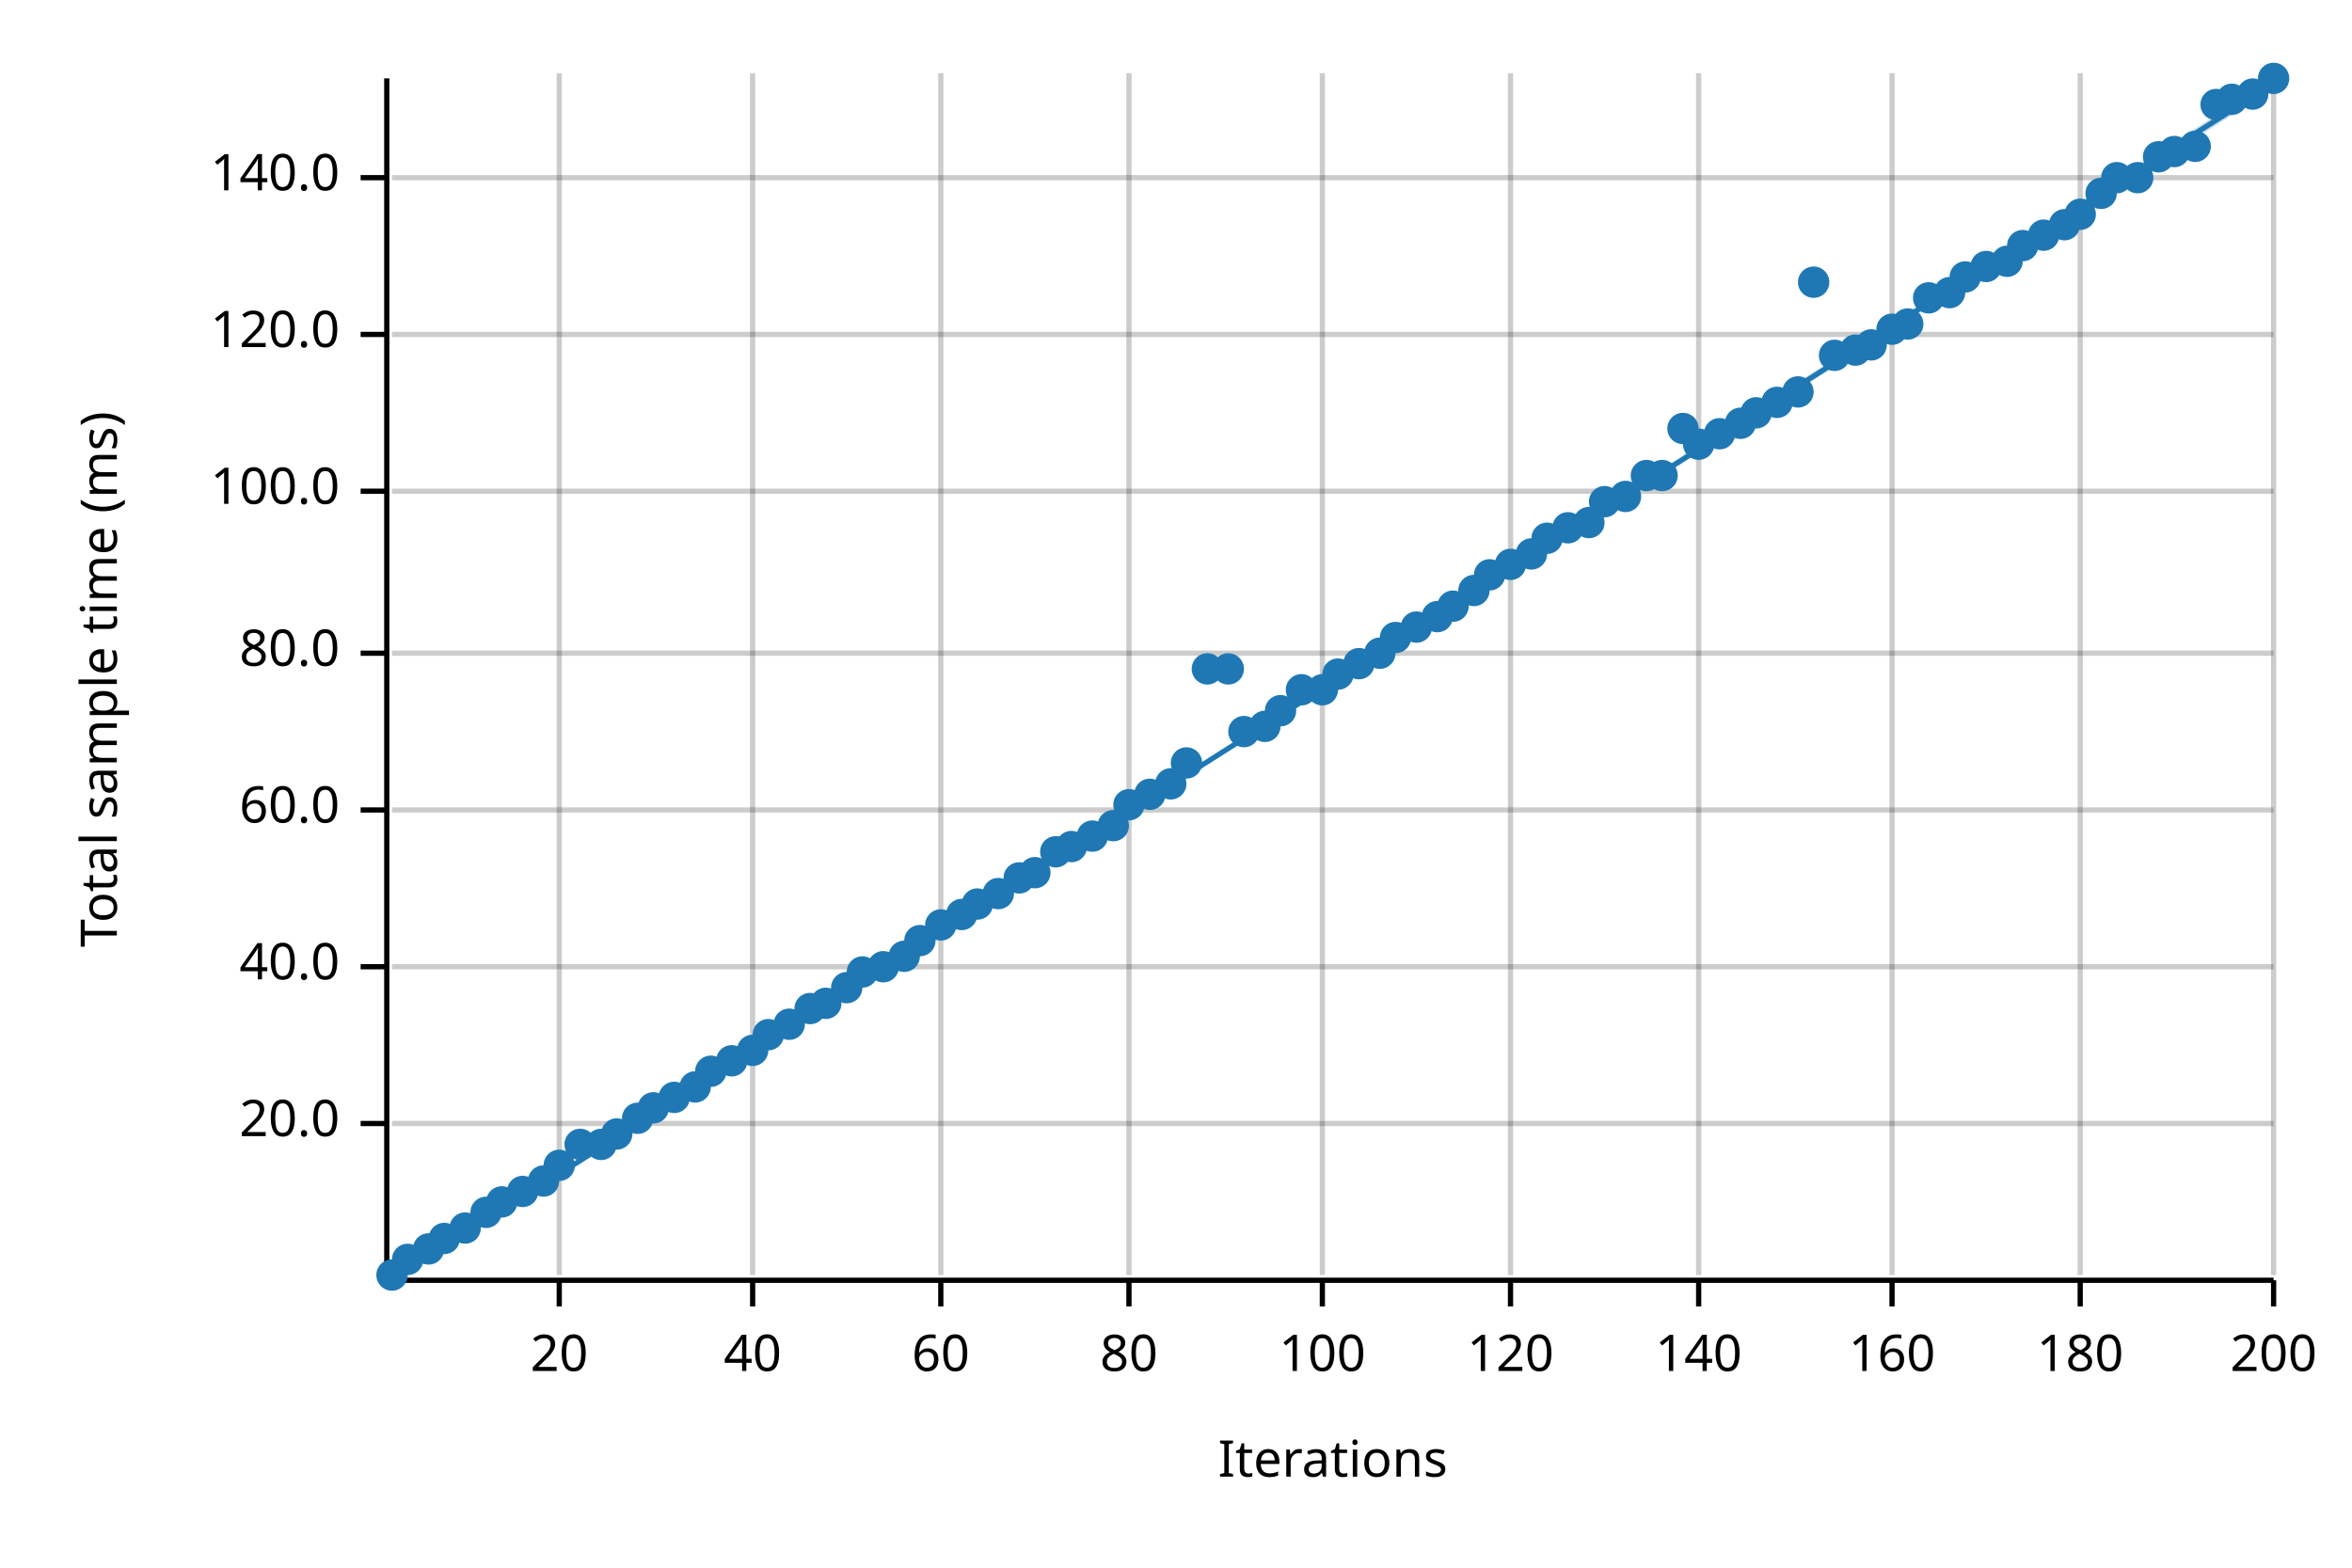
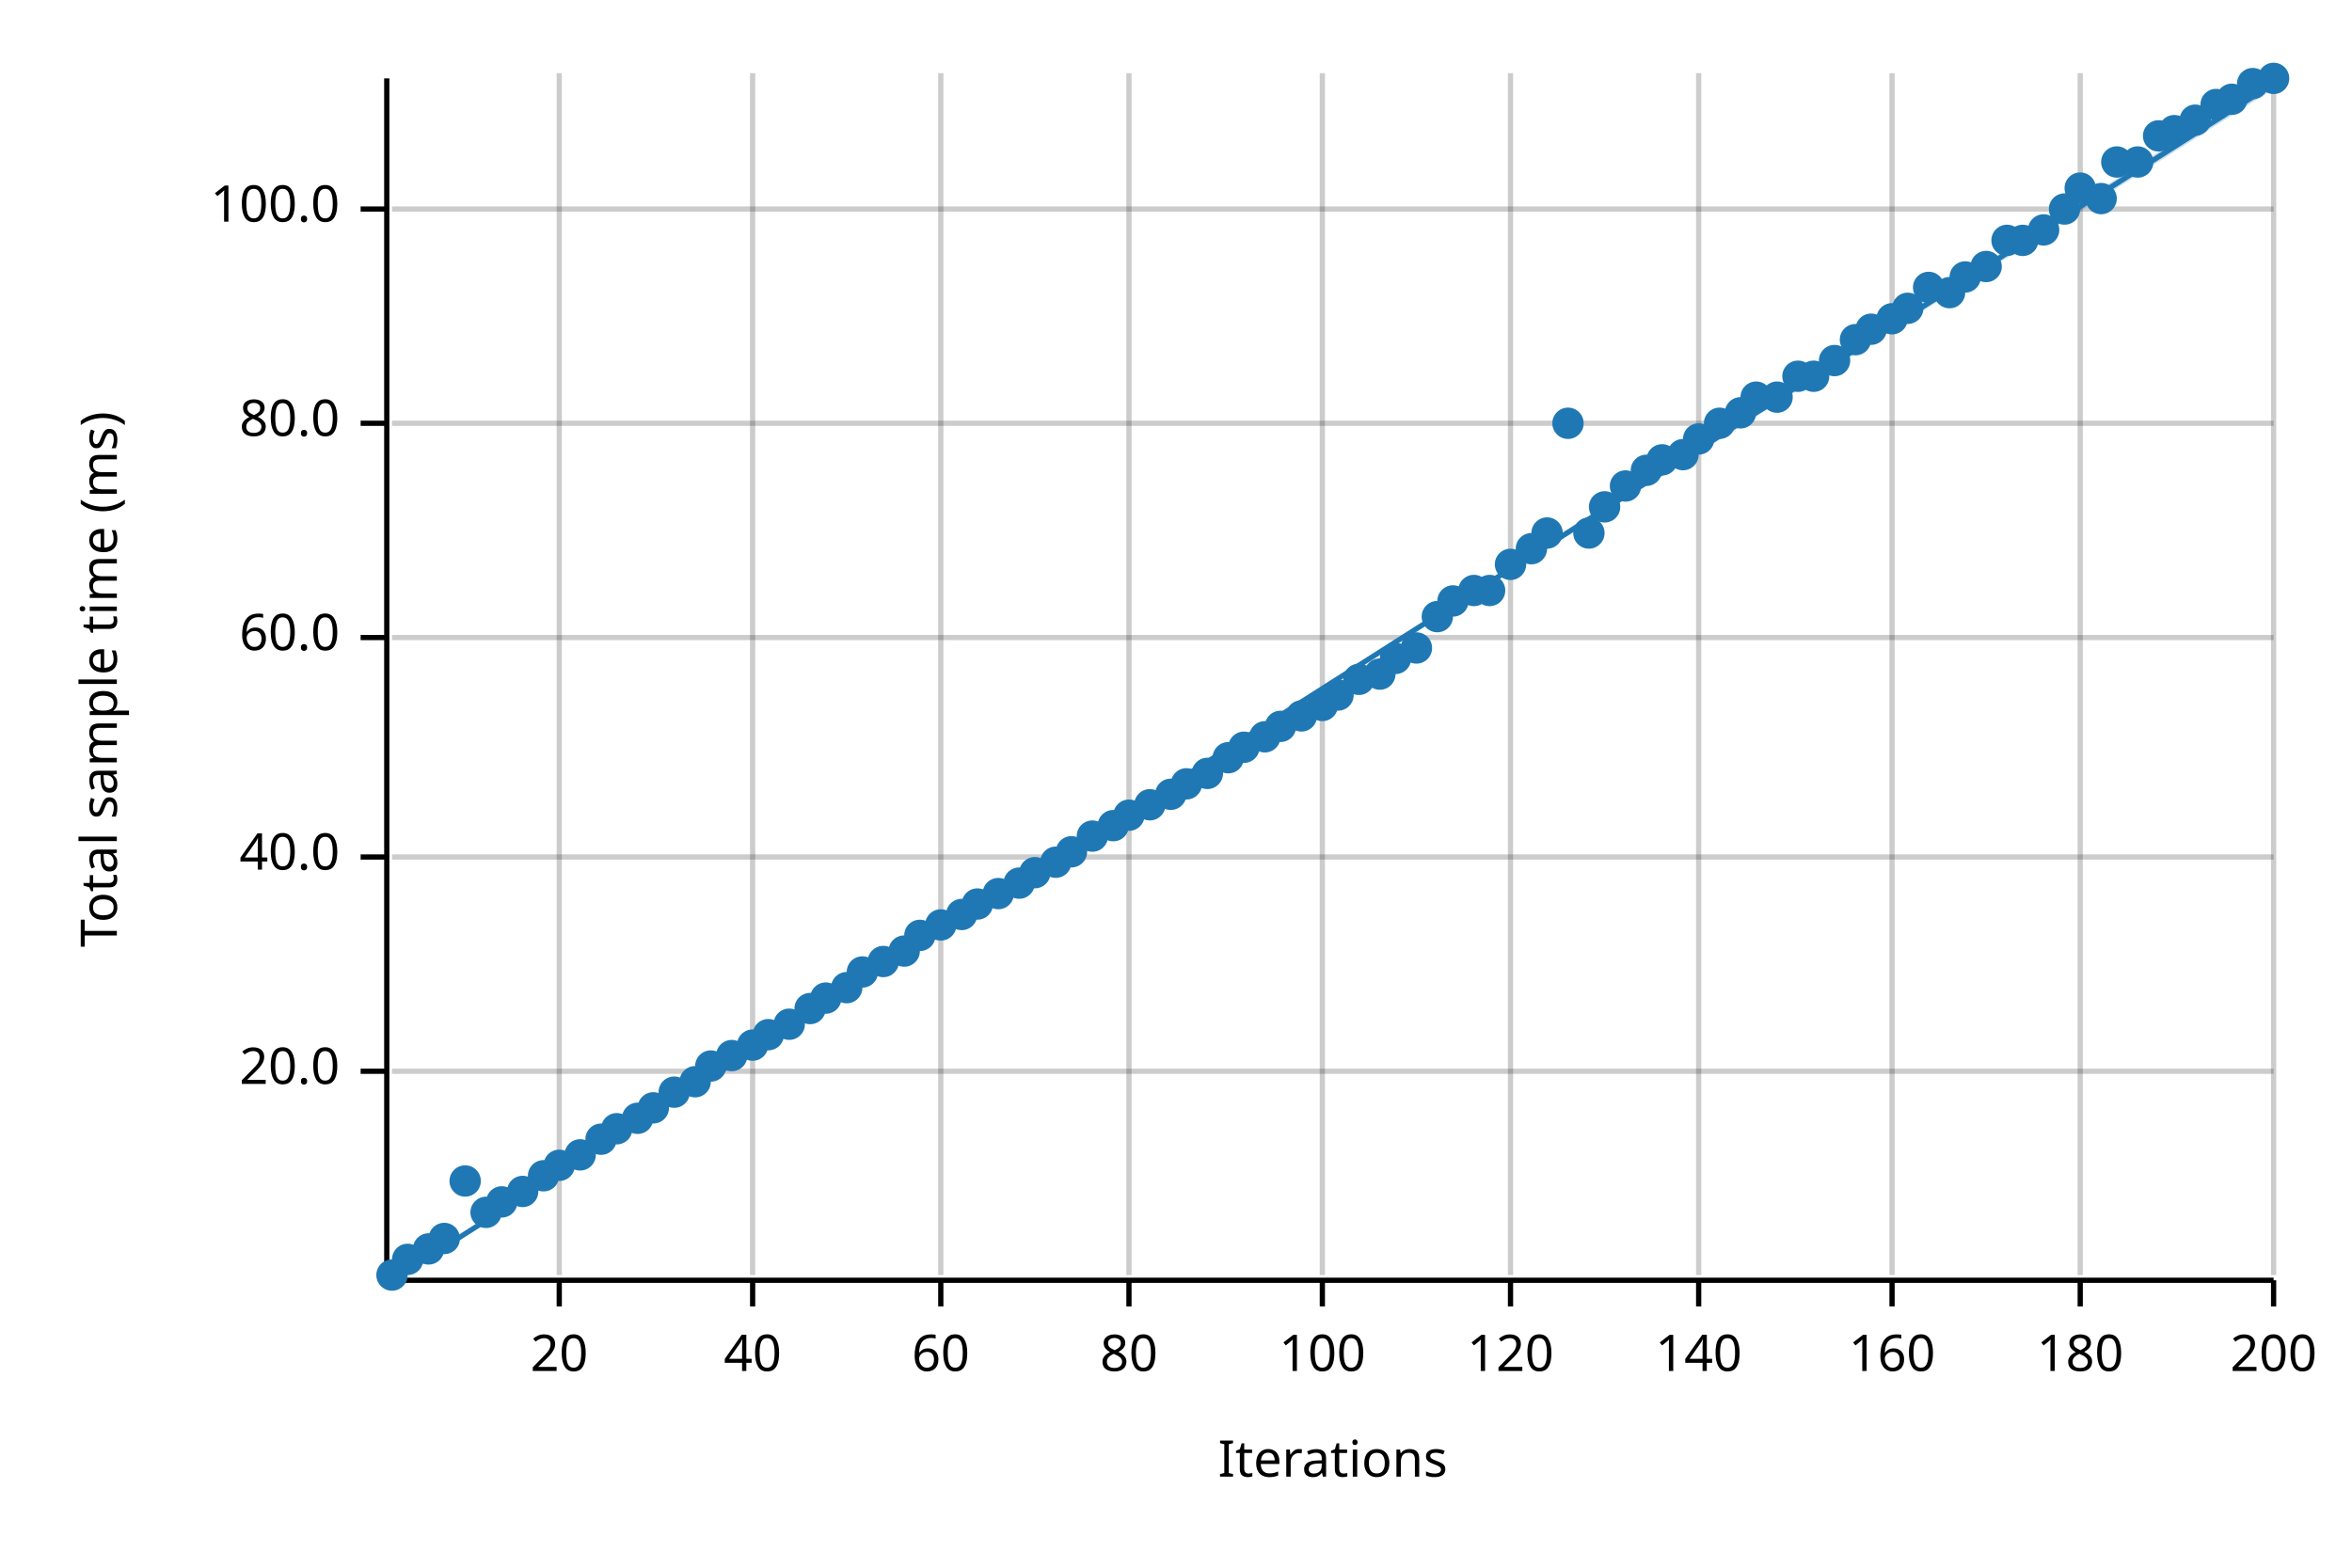
<svg xmlns="http://www.w3.org/2000/svg" width="450" height="300" viewBox="0 0 450 300">
  <text x="15" y="130" dy="0.76em" text-anchor="middle" font-family="sans-serif" font-size="9.677" opacity="1" fill="#000000" transform="rotate(270, 15, 130)">
Total sample time (ms)
</text>
  <text x="255" y="285" dy="-0.5ex" text-anchor="middle" font-family="sans-serif" font-size="9.677" opacity="1" fill="#000000">
Iterations
</text>
  <line opacity="0.2" stroke="#000000" stroke-width="1" x1="107" y1="244" x2="107" y2="14" />
  <line opacity="0.2" stroke="#000000" stroke-width="1" x1="144" y1="244" x2="144" y2="14" />
  <line opacity="0.2" stroke="#000000" stroke-width="1" x1="180" y1="244" x2="180" y2="14" />
  <line opacity="0.2" stroke="#000000" stroke-width="1" x1="216" y1="244" x2="216" y2="14" />
  <line opacity="0.2" stroke="#000000" stroke-width="1" x1="253" y1="244" x2="253" y2="14" />
  <line opacity="0.2" stroke="#000000" stroke-width="1" x1="289" y1="244" x2="289" y2="14" />
  <line opacity="0.2" stroke="#000000" stroke-width="1" x1="325" y1="244" x2="325" y2="14" />
  <line opacity="0.2" stroke="#000000" stroke-width="1" x1="362" y1="244" x2="362" y2="14" />
  <line opacity="0.2" stroke="#000000" stroke-width="1" x1="398" y1="244" x2="398" y2="14" />
  <line opacity="0.2" stroke="#000000" stroke-width="1" x1="435" y1="244" x2="435" y2="14" />
-   <line opacity="0.2" stroke="#000000" stroke-width="1" x1="75" y1="215" x2="435" y2="215" />
-   <line opacity="0.2" stroke="#000000" stroke-width="1" x1="75" y1="185" x2="435" y2="185" />
-   <line opacity="0.2" stroke="#000000" stroke-width="1" x1="75" y1="155" x2="435" y2="155" />
-   <line opacity="0.2" stroke="#000000" stroke-width="1" x1="75" y1="125" x2="435" y2="125" />
-   <line opacity="0.2" stroke="#000000" stroke-width="1" x1="75" y1="94" x2="435" y2="94" />
-   <line opacity="0.2" stroke="#000000" stroke-width="1" x1="75" y1="64" x2="435" y2="64" />
-   <line opacity="0.2" stroke="#000000" stroke-width="1" x1="75" y1="34" x2="435" y2="34" />
+   <line opacity="0.2" stroke="#000000" stroke-width="1" x1="75" y1="205" x2="435" y2="205" />
+   <line opacity="0.2" stroke="#000000" stroke-width="1" x1="75" y1="164" x2="435" y2="164" />
+   <line opacity="0.2" stroke="#000000" stroke-width="1" x1="75" y1="122" x2="435" y2="122" />
+   <line opacity="0.2" stroke="#000000" stroke-width="1" x1="75" y1="81" x2="435" y2="81" />
+   <line opacity="0.2" stroke="#000000" stroke-width="1" x1="75" y1="40" x2="435" y2="40" />
  <polyline fill="none" opacity="1" stroke="#000000" stroke-width="1" points="74,15 74,245 " />
-   <text x="65" y="215" dy="0.5ex" text-anchor="end" font-family="sans-serif" font-size="9.677" opacity="1" fill="#000000">
+   <text x="65" y="205" dy="0.5ex" text-anchor="end" font-family="sans-serif" font-size="9.677" opacity="1" fill="#000000">
20.0
</text>
-   <polyline fill="none" opacity="1" stroke="#000000" stroke-width="1" points="69,215 74,215 " />
-   <text x="65" y="185" dy="0.5ex" text-anchor="end" font-family="sans-serif" font-size="9.677" opacity="1" fill="#000000">
+   <polyline fill="none" opacity="1" stroke="#000000" stroke-width="1" points="69,205 74,205 " />
+   <text x="65" y="164" dy="0.5ex" text-anchor="end" font-family="sans-serif" font-size="9.677" opacity="1" fill="#000000">
40.0
</text>
-   <polyline fill="none" opacity="1" stroke="#000000" stroke-width="1" points="69,185 74,185 " />
-   <text x="65" y="155" dy="0.5ex" text-anchor="end" font-family="sans-serif" font-size="9.677" opacity="1" fill="#000000">
+   <polyline fill="none" opacity="1" stroke="#000000" stroke-width="1" points="69,164 74,164 " />
+   <text x="65" y="122" dy="0.5ex" text-anchor="end" font-family="sans-serif" font-size="9.677" opacity="1" fill="#000000">
60.0
</text>
-   <polyline fill="none" opacity="1" stroke="#000000" stroke-width="1" points="69,155 74,155 " />
-   <text x="65" y="125" dy="0.5ex" text-anchor="end" font-family="sans-serif" font-size="9.677" opacity="1" fill="#000000">
+   <polyline fill="none" opacity="1" stroke="#000000" stroke-width="1" points="69,122 74,122 " />
+   <text x="65" y="81" dy="0.5ex" text-anchor="end" font-family="sans-serif" font-size="9.677" opacity="1" fill="#000000">
80.0
</text>
-   <polyline fill="none" opacity="1" stroke="#000000" stroke-width="1" points="69,125 74,125 " />
-   <text x="65" y="94" dy="0.5ex" text-anchor="end" font-family="sans-serif" font-size="9.677" opacity="1" fill="#000000">
+   <polyline fill="none" opacity="1" stroke="#000000" stroke-width="1" points="69,81 74,81 " />
+   <text x="65" y="40" dy="0.5ex" text-anchor="end" font-family="sans-serif" font-size="9.677" opacity="1" fill="#000000">
100.0
</text>
-   <polyline fill="none" opacity="1" stroke="#000000" stroke-width="1" points="69,94 74,94 " />
-   <text x="65" y="64" dy="0.5ex" text-anchor="end" font-family="sans-serif" font-size="9.677" opacity="1" fill="#000000">
- 120.0
- </text>
-   <polyline fill="none" opacity="1" stroke="#000000" stroke-width="1" points="69,64 74,64 " />
-   <text x="65" y="34" dy="0.5ex" text-anchor="end" font-family="sans-serif" font-size="9.677" opacity="1" fill="#000000">
- 140.0
- </text>
-   <polyline fill="none" opacity="1" stroke="#000000" stroke-width="1" points="69,34 74,34 " />
+   <polyline fill="none" opacity="1" stroke="#000000" stroke-width="1" points="69,40 74,40 " />
  <polyline fill="none" opacity="1" stroke="#000000" stroke-width="1" points="75,245 435,245 " />
  <text x="107" y="255" dy="0.76em" text-anchor="middle" font-family="sans-serif" font-size="9.677" opacity="1" fill="#000000">
20
</text>
  <polyline fill="none" opacity="1" stroke="#000000" stroke-width="1" points="107,245 107,250 " />
  <text x="144" y="255" dy="0.76em" text-anchor="middle" font-family="sans-serif" font-size="9.677" opacity="1" fill="#000000">
40
</text>
  <polyline fill="none" opacity="1" stroke="#000000" stroke-width="1" points="144,245 144,250 " />
  <text x="180" y="255" dy="0.76em" text-anchor="middle" font-family="sans-serif" font-size="9.677" opacity="1" fill="#000000">
60
</text>
  <polyline fill="none" opacity="1" stroke="#000000" stroke-width="1" points="180,245 180,250 " />
  <text x="216" y="255" dy="0.76em" text-anchor="middle" font-family="sans-serif" font-size="9.677" opacity="1" fill="#000000">
80
</text>
  <polyline fill="none" opacity="1" stroke="#000000" stroke-width="1" points="216,245 216,250 " />
  <text x="253" y="255" dy="0.76em" text-anchor="middle" font-family="sans-serif" font-size="9.677" opacity="1" fill="#000000">
100
</text>
  <polyline fill="none" opacity="1" stroke="#000000" stroke-width="1" points="253,245 253,250 " />
  <text x="289" y="255" dy="0.76em" text-anchor="middle" font-family="sans-serif" font-size="9.677" opacity="1" fill="#000000">
120
</text>
  <polyline fill="none" opacity="1" stroke="#000000" stroke-width="1" points="289,245 289,250 " />
  <text x="325" y="255" dy="0.76em" text-anchor="middle" font-family="sans-serif" font-size="9.677" opacity="1" fill="#000000">
140
</text>
  <polyline fill="none" opacity="1" stroke="#000000" stroke-width="1" points="325,245 325,250 " />
  <text x="362" y="255" dy="0.76em" text-anchor="middle" font-family="sans-serif" font-size="9.677" opacity="1" fill="#000000">
160
</text>
  <polyline fill="none" opacity="1" stroke="#000000" stroke-width="1" points="362,245 362,250 " />
  <text x="398" y="255" dy="0.76em" text-anchor="middle" font-family="sans-serif" font-size="9.677" opacity="1" fill="#000000">
180
</text>
  <polyline fill="none" opacity="1" stroke="#000000" stroke-width="1" points="398,245 398,250 " />
  <text x="435" y="255" dy="0.76em" text-anchor="middle" font-family="sans-serif" font-size="9.677" opacity="1" fill="#000000">
200
</text>
  <polyline fill="none" opacity="1" stroke="#000000" stroke-width="1" points="435,245 435,250 " />
-   <circle cx="75" cy="244" r="3" opacity="1" fill="#1F78B4" stroke="none" />
-   <circle cx="78" cy="241" r="3" opacity="1" fill="#1F78B4" stroke="none" />
-   <circle cx="82" cy="239" r="3" opacity="1" fill="#1F78B4" stroke="none" />
-   <circle cx="85" cy="237" r="3" opacity="1" fill="#1F78B4" stroke="none" />
-   <circle cx="89" cy="235" r="3" opacity="1" fill="#1F78B4" stroke="none" />
-   <circle cx="93" cy="232" r="3" opacity="1" fill="#1F78B4" stroke="none" />
-   <circle cx="96" cy="230" r="3" opacity="1" fill="#1F78B4" stroke="none" />
-   <circle cx="100" cy="228" r="3" opacity="1" fill="#1F78B4" stroke="none" />
-   <circle cx="104" cy="226" r="3" opacity="1" fill="#1F78B4" stroke="none" />
-   <circle cx="107" cy="223" r="3" opacity="1" fill="#1F78B4" stroke="none" />
-   <circle cx="111" cy="219" r="3" opacity="1" fill="#1F78B4" stroke="none" />
-   <circle cx="115" cy="219" r="3" opacity="1" fill="#1F78B4" stroke="none" />
-   <circle cx="118" cy="217" r="3" opacity="1" fill="#1F78B4" stroke="none" />
-   <circle cx="122" cy="214" r="3" opacity="1" fill="#1F78B4" stroke="none" />
-   <circle cx="125" cy="212" r="3" opacity="1" fill="#1F78B4" stroke="none" />
-   <circle cx="129" cy="210" r="3" opacity="1" fill="#1F78B4" stroke="none" />
-   <circle cx="133" cy="208" r="3" opacity="1" fill="#1F78B4" stroke="none" />
-   <circle cx="136" cy="205" r="3" opacity="1" fill="#1F78B4" stroke="none" />
-   <circle cx="140" cy="203" r="3" opacity="1" fill="#1F78B4" stroke="none" />
-   <circle cx="144" cy="201" r="3" opacity="1" fill="#1F78B4" stroke="none" />
-   <circle cx="147" cy="198" r="3" opacity="1" fill="#1F78B4" stroke="none" />
-   <circle cx="151" cy="196" r="3" opacity="1" fill="#1F78B4" stroke="none" />
-   <circle cx="155" cy="193" r="3" opacity="1" fill="#1F78B4" stroke="none" />
-   <circle cx="158" cy="192" r="3" opacity="1" fill="#1F78B4" stroke="none" />
-   <circle cx="162" cy="189" r="3" opacity="1" fill="#1F78B4" stroke="none" />
-   <circle cx="165" cy="186" r="3" opacity="1" fill="#1F78B4" stroke="none" />
-   <circle cx="169" cy="185" r="3" opacity="1" fill="#1F78B4" stroke="none" />
-   <circle cx="173" cy="183" r="3" opacity="1" fill="#1F78B4" stroke="none" />
-   <circle cx="176" cy="180" r="3" opacity="1" fill="#1F78B4" stroke="none" />
-   <circle cx="180" cy="177" r="3" opacity="1" fill="#1F78B4" stroke="none" />
-   <circle cx="184" cy="175" r="3" opacity="1" fill="#1F78B4" stroke="none" />
-   <circle cx="187" cy="173" r="3" opacity="1" fill="#1F78B4" stroke="none" />
-   <circle cx="191" cy="171" r="3" opacity="1" fill="#1F78B4" stroke="none" />
-   <circle cx="195" cy="168" r="3" opacity="1" fill="#1F78B4" stroke="none" />
-   <circle cx="198" cy="167" r="3" opacity="1" fill="#1F78B4" stroke="none" />
-   <circle cx="202" cy="163" r="3" opacity="1" fill="#1F78B4" stroke="none" />
-   <circle cx="205" cy="162" r="3" opacity="1" fill="#1F78B4" stroke="none" />
-   <circle cx="209" cy="160" r="3" opacity="1" fill="#1F78B4" stroke="none" />
-   <circle cx="213" cy="158" r="3" opacity="1" fill="#1F78B4" stroke="none" />
-   <circle cx="216" cy="154" r="3" opacity="1" fill="#1F78B4" stroke="none" />
-   <circle cx="220" cy="152" r="3" opacity="1" fill="#1F78B4" stroke="none" />
-   <circle cx="224" cy="150" r="3" opacity="1" fill="#1F78B4" stroke="none" />
-   <circle cx="227" cy="146" r="3" opacity="1" fill="#1F78B4" stroke="none" />
-   <circle cx="231" cy="128" r="3" opacity="1" fill="#1F78B4" stroke="none" />
-   <circle cx="235" cy="128" r="3" opacity="1" fill="#1F78B4" stroke="none" />
-   <circle cx="238" cy="140" r="3" opacity="1" fill="#1F78B4" stroke="none" />
-   <circle cx="242" cy="139" r="3" opacity="1" fill="#1F78B4" stroke="none" />
-   <circle cx="245" cy="136" r="3" opacity="1" fill="#1F78B4" stroke="none" />
-   <circle cx="249" cy="132" r="3" opacity="1" fill="#1F78B4" stroke="none" />
-   <circle cx="253" cy="132" r="3" opacity="1" fill="#1F78B4" stroke="none" />
-   <circle cx="256" cy="129" r="3" opacity="1" fill="#1F78B4" stroke="none" />
-   <circle cx="260" cy="127" r="3" opacity="1" fill="#1F78B4" stroke="none" />
-   <circle cx="264" cy="125" r="3" opacity="1" fill="#1F78B4" stroke="none" />
-   <circle cx="267" cy="122" r="3" opacity="1" fill="#1F78B4" stroke="none" />
-   <circle cx="271" cy="120" r="3" opacity="1" fill="#1F78B4" stroke="none" />
-   <circle cx="275" cy="118" r="3" opacity="1" fill="#1F78B4" stroke="none" />
-   <circle cx="278" cy="116" r="3" opacity="1" fill="#1F78B4" stroke="none" />
-   <circle cx="282" cy="113" r="3" opacity="1" fill="#1F78B4" stroke="none" />
-   <circle cx="285" cy="110" r="3" opacity="1" fill="#1F78B4" stroke="none" />
-   <circle cx="289" cy="108" r="3" opacity="1" fill="#1F78B4" stroke="none" />
-   <circle cx="293" cy="106" r="3" opacity="1" fill="#1F78B4" stroke="none" />
-   <circle cx="296" cy="103" r="3" opacity="1" fill="#1F78B4" stroke="none" />
-   <circle cx="300" cy="101" r="3" opacity="1" fill="#1F78B4" stroke="none" />
-   <circle cx="304" cy="100" r="3" opacity="1" fill="#1F78B4" stroke="none" />
-   <circle cx="307" cy="96" r="3" opacity="1" fill="#1F78B4" stroke="none" />
-   <circle cx="311" cy="95" r="3" opacity="1" fill="#1F78B4" stroke="none" />
-   <circle cx="315" cy="91" r="3" opacity="1" fill="#1F78B4" stroke="none" />
-   <circle cx="318" cy="91" r="3" opacity="1" fill="#1F78B4" stroke="none" />
-   <circle cx="322" cy="82" r="3" opacity="1" fill="#1F78B4" stroke="none" />
-   <circle cx="325" cy="85" r="3" opacity="1" fill="#1F78B4" stroke="none" />
-   <circle cx="329" cy="83" r="3" opacity="1" fill="#1F78B4" stroke="none" />
-   <circle cx="333" cy="81" r="3" opacity="1" fill="#1F78B4" stroke="none" />
-   <circle cx="336" cy="79" r="3" opacity="1" fill="#1F78B4" stroke="none" />
-   <circle cx="340" cy="77" r="3" opacity="1" fill="#1F78B4" stroke="none" />
-   <circle cx="344" cy="75" r="3" opacity="1" fill="#1F78B4" stroke="none" />
-   <circle cx="347" cy="54" r="3" opacity="1" fill="#1F78B4" stroke="none" />
-   <circle cx="351" cy="68" r="3" opacity="1" fill="#1F78B4" stroke="none" />
-   <circle cx="355" cy="67" r="3" opacity="1" fill="#1F78B4" stroke="none" />
-   <circle cx="358" cy="66" r="3" opacity="1" fill="#1F78B4" stroke="none" />
-   <circle cx="362" cy="63" r="3" opacity="1" fill="#1F78B4" stroke="none" />
-   <circle cx="365" cy="62" r="3" opacity="1" fill="#1F78B4" stroke="none" />
-   <circle cx="369" cy="57" r="3" opacity="1" fill="#1F78B4" stroke="none" />
-   <circle cx="373" cy="56" r="3" opacity="1" fill="#1F78B4" stroke="none" />
-   <circle cx="376" cy="53" r="3" opacity="1" fill="#1F78B4" stroke="none" />
-   <circle cx="380" cy="51" r="3" opacity="1" fill="#1F78B4" stroke="none" />
-   <circle cx="384" cy="50" r="3" opacity="1" fill="#1F78B4" stroke="none" />
-   <circle cx="387" cy="47" r="3" opacity="1" fill="#1F78B4" stroke="none" />
-   <circle cx="391" cy="45" r="3" opacity="1" fill="#1F78B4" stroke="none" />
-   <circle cx="395" cy="43" r="3" opacity="1" fill="#1F78B4" stroke="none" />
-   <circle cx="398" cy="41" r="3" opacity="1" fill="#1F78B4" stroke="none" />
-   <circle cx="402" cy="37" r="3" opacity="1" fill="#1F78B4" stroke="none" />
-   <circle cx="405" cy="34" r="3" opacity="1" fill="#1F78B4" stroke="none" />
-   <circle cx="409" cy="34" r="3" opacity="1" fill="#1F78B4" stroke="none" />
-   <circle cx="413" cy="30" r="3" opacity="1" fill="#1F78B4" stroke="none" />
-   <circle cx="416" cy="29" r="3" opacity="1" fill="#1F78B4" stroke="none" />
-   <circle cx="420" cy="28" r="3" opacity="1" fill="#1F78B4" stroke="none" />
-   <circle cx="424" cy="20" r="3" opacity="1" fill="#1F78B4" stroke="none" />
-   <circle cx="427" cy="19" r="3" opacity="1" fill="#1F78B4" stroke="none" />
-   <circle cx="431" cy="18" r="3" opacity="1" fill="#1F78B4" stroke="none" />
-   <circle cx="435" cy="15" r="3" opacity="1" fill="#1F78B4" stroke="none" />
+   <circle cx="75" cy="244" r="3" opacity="1" fill="#1F78B4" stroke="none" stroke-width="1" />
+   <circle cx="78" cy="241" r="3" opacity="1" fill="#1F78B4" stroke="none" stroke-width="1" />
+   <circle cx="82" cy="239" r="3" opacity="1" fill="#1F78B4" stroke="none" stroke-width="1" />
+   <circle cx="85" cy="237" r="3" opacity="1" fill="#1F78B4" stroke="none" stroke-width="1" />
+   <circle cx="89" cy="226" r="3" opacity="1" fill="#1F78B4" stroke="none" stroke-width="1" />
+   <circle cx="93" cy="232" r="3" opacity="1" fill="#1F78B4" stroke="none" stroke-width="1" />
+   <circle cx="96" cy="230" r="3" opacity="1" fill="#1F78B4" stroke="none" stroke-width="1" />
+   <circle cx="100" cy="228" r="3" opacity="1" fill="#1F78B4" stroke="none" stroke-width="1" />
+   <circle cx="104" cy="225" r="3" opacity="1" fill="#1F78B4" stroke="none" stroke-width="1" />
+   <circle cx="107" cy="223" r="3" opacity="1" fill="#1F78B4" stroke="none" stroke-width="1" />
+   <circle cx="111" cy="221" r="3" opacity="1" fill="#1F78B4" stroke="none" stroke-width="1" />
+   <circle cx="115" cy="218" r="3" opacity="1" fill="#1F78B4" stroke="none" stroke-width="1" />
+   <circle cx="118" cy="216" r="3" opacity="1" fill="#1F78B4" stroke="none" stroke-width="1" />
+   <circle cx="122" cy="214" r="3" opacity="1" fill="#1F78B4" stroke="none" stroke-width="1" />
+   <circle cx="125" cy="212" r="3" opacity="1" fill="#1F78B4" stroke="none" stroke-width="1" />
+   <circle cx="129" cy="209" r="3" opacity="1" fill="#1F78B4" stroke="none" stroke-width="1" />
+   <circle cx="133" cy="207" r="3" opacity="1" fill="#1F78B4" stroke="none" stroke-width="1" />
+   <circle cx="136" cy="204" r="3" opacity="1" fill="#1F78B4" stroke="none" stroke-width="1" />
+   <circle cx="140" cy="202" r="3" opacity="1" fill="#1F78B4" stroke="none" stroke-width="1" />
+   <circle cx="144" cy="200" r="3" opacity="1" fill="#1F78B4" stroke="none" stroke-width="1" />
+   <circle cx="147" cy="198" r="3" opacity="1" fill="#1F78B4" stroke="none" stroke-width="1" />
+   <circle cx="151" cy="196" r="3" opacity="1" fill="#1F78B4" stroke="none" stroke-width="1" />
+   <circle cx="155" cy="193" r="3" opacity="1" fill="#1F78B4" stroke="none" stroke-width="1" />
+   <circle cx="158" cy="191" r="3" opacity="1" fill="#1F78B4" stroke="none" stroke-width="1" />
+   <circle cx="162" cy="189" r="3" opacity="1" fill="#1F78B4" stroke="none" stroke-width="1" />
+   <circle cx="165" cy="186" r="3" opacity="1" fill="#1F78B4" stroke="none" stroke-width="1" />
+   <circle cx="169" cy="184" r="3" opacity="1" fill="#1F78B4" stroke="none" stroke-width="1" />
+   <circle cx="173" cy="182" r="3" opacity="1" fill="#1F78B4" stroke="none" stroke-width="1" />
+   <circle cx="176" cy="179" r="3" opacity="1" fill="#1F78B4" stroke="none" stroke-width="1" />
+   <circle cx="180" cy="177" r="3" opacity="1" fill="#1F78B4" stroke="none" stroke-width="1" />
+   <circle cx="184" cy="175" r="3" opacity="1" fill="#1F78B4" stroke="none" stroke-width="1" />
+   <circle cx="187" cy="173" r="3" opacity="1" fill="#1F78B4" stroke="none" stroke-width="1" />
+   <circle cx="191" cy="171" r="3" opacity="1" fill="#1F78B4" stroke="none" stroke-width="1" />
+   <circle cx="195" cy="169" r="3" opacity="1" fill="#1F78B4" stroke="none" stroke-width="1" />
+   <circle cx="198" cy="167" r="3" opacity="1" fill="#1F78B4" stroke="none" stroke-width="1" />
+   <circle cx="202" cy="165" r="3" opacity="1" fill="#1F78B4" stroke="none" stroke-width="1" />
+   <circle cx="205" cy="163" r="3" opacity="1" fill="#1F78B4" stroke="none" stroke-width="1" />
+   <circle cx="209" cy="160" r="3" opacity="1" fill="#1F78B4" stroke="none" stroke-width="1" />
+   <circle cx="213" cy="158" r="3" opacity="1" fill="#1F78B4" stroke="none" stroke-width="1" />
+   <circle cx="216" cy="156" r="3" opacity="1" fill="#1F78B4" stroke="none" stroke-width="1" />
+   <circle cx="220" cy="154" r="3" opacity="1" fill="#1F78B4" stroke="none" stroke-width="1" />
+   <circle cx="224" cy="152" r="3" opacity="1" fill="#1F78B4" stroke="none" stroke-width="1" />
+   <circle cx="227" cy="150" r="3" opacity="1" fill="#1F78B4" stroke="none" stroke-width="1" />
+   <circle cx="231" cy="148" r="3" opacity="1" fill="#1F78B4" stroke="none" stroke-width="1" />
+   <circle cx="235" cy="145" r="3" opacity="1" fill="#1F78B4" stroke="none" stroke-width="1" />
+   <circle cx="238" cy="143" r="3" opacity="1" fill="#1F78B4" stroke="none" stroke-width="1" />
+   <circle cx="242" cy="141" r="3" opacity="1" fill="#1F78B4" stroke="none" stroke-width="1" />
+   <circle cx="245" cy="139" r="3" opacity="1" fill="#1F78B4" stroke="none" stroke-width="1" />
+   <circle cx="249" cy="137" r="3" opacity="1" fill="#1F78B4" stroke="none" stroke-width="1" />
+   <circle cx="253" cy="135" r="3" opacity="1" fill="#1F78B4" stroke="none" stroke-width="1" />
+   <circle cx="256" cy="133" r="3" opacity="1" fill="#1F78B4" stroke="none" stroke-width="1" />
+   <circle cx="260" cy="130" r="3" opacity="1" fill="#1F78B4" stroke="none" stroke-width="1" />
+   <circle cx="264" cy="129" r="3" opacity="1" fill="#1F78B4" stroke="none" stroke-width="1" />
+   <circle cx="267" cy="126" r="3" opacity="1" fill="#1F78B4" stroke="none" stroke-width="1" />
+   <circle cx="271" cy="124" r="3" opacity="1" fill="#1F78B4" stroke="none" stroke-width="1" />
+   <circle cx="275" cy="118" r="3" opacity="1" fill="#1F78B4" stroke="none" stroke-width="1" />
+   <circle cx="278" cy="115" r="3" opacity="1" fill="#1F78B4" stroke="none" stroke-width="1" />
+   <circle cx="282" cy="113" r="3" opacity="1" fill="#1F78B4" stroke="none" stroke-width="1" />
+   <circle cx="285" cy="113" r="3" opacity="1" fill="#1F78B4" stroke="none" stroke-width="1" />
+   <circle cx="289" cy="108" r="3" opacity="1" fill="#1F78B4" stroke="none" stroke-width="1" />
+   <circle cx="293" cy="105" r="3" opacity="1" fill="#1F78B4" stroke="none" stroke-width="1" />
+   <circle cx="296" cy="102" r="3" opacity="1" fill="#1F78B4" stroke="none" stroke-width="1" />
+   <circle cx="300" cy="81" r="3" opacity="1" fill="#1F78B4" stroke="none" stroke-width="1" />
+   <circle cx="304" cy="102" r="3" opacity="1" fill="#1F78B4" stroke="none" stroke-width="1" />
+   <circle cx="307" cy="97" r="3" opacity="1" fill="#1F78B4" stroke="none" stroke-width="1" />
+   <circle cx="311" cy="93" r="3" opacity="1" fill="#1F78B4" stroke="none" stroke-width="1" />
+   <circle cx="315" cy="90" r="3" opacity="1" fill="#1F78B4" stroke="none" stroke-width="1" />
+   <circle cx="318" cy="88" r="3" opacity="1" fill="#1F78B4" stroke="none" stroke-width="1" />
+   <circle cx="322" cy="87" r="3" opacity="1" fill="#1F78B4" stroke="none" stroke-width="1" />
+   <circle cx="325" cy="84" r="3" opacity="1" fill="#1F78B4" stroke="none" stroke-width="1" />
+   <circle cx="329" cy="81" r="3" opacity="1" fill="#1F78B4" stroke="none" stroke-width="1" />
+   <circle cx="333" cy="79" r="3" opacity="1" fill="#1F78B4" stroke="none" stroke-width="1" />
+   <circle cx="336" cy="76" r="3" opacity="1" fill="#1F78B4" stroke="none" stroke-width="1" />
+   <circle cx="340" cy="76" r="3" opacity="1" fill="#1F78B4" stroke="none" stroke-width="1" />
+   <circle cx="344" cy="72" r="3" opacity="1" fill="#1F78B4" stroke="none" stroke-width="1" />
+   <circle cx="347" cy="72" r="3" opacity="1" fill="#1F78B4" stroke="none" stroke-width="1" />
+   <circle cx="351" cy="69" r="3" opacity="1" fill="#1F78B4" stroke="none" stroke-width="1" />
+   <circle cx="355" cy="65" r="3" opacity="1" fill="#1F78B4" stroke="none" stroke-width="1" />
+   <circle cx="358" cy="63" r="3" opacity="1" fill="#1F78B4" stroke="none" stroke-width="1" />
+   <circle cx="362" cy="61" r="3" opacity="1" fill="#1F78B4" stroke="none" stroke-width="1" />
+   <circle cx="365" cy="59" r="3" opacity="1" fill="#1F78B4" stroke="none" stroke-width="1" />
+   <circle cx="369" cy="55" r="3" opacity="1" fill="#1F78B4" stroke="none" stroke-width="1" />
+   <circle cx="373" cy="56" r="3" opacity="1" fill="#1F78B4" stroke="none" stroke-width="1" />
+   <circle cx="376" cy="53" r="3" opacity="1" fill="#1F78B4" stroke="none" stroke-width="1" />
+   <circle cx="380" cy="51" r="3" opacity="1" fill="#1F78B4" stroke="none" stroke-width="1" />
+   <circle cx="384" cy="46" r="3" opacity="1" fill="#1F78B4" stroke="none" stroke-width="1" />
+   <circle cx="387" cy="46" r="3" opacity="1" fill="#1F78B4" stroke="none" stroke-width="1" />
+   <circle cx="391" cy="44" r="3" opacity="1" fill="#1F78B4" stroke="none" stroke-width="1" />
+   <circle cx="395" cy="40" r="3" opacity="1" fill="#1F78B4" stroke="none" stroke-width="1" />
+   <circle cx="398" cy="36" r="3" opacity="1" fill="#1F78B4" stroke="none" stroke-width="1" />
+   <circle cx="402" cy="38" r="3" opacity="1" fill="#1F78B4" stroke="none" stroke-width="1" />
+   <circle cx="405" cy="31" r="3" opacity="1" fill="#1F78B4" stroke="none" stroke-width="1" />
+   <circle cx="409" cy="31" r="3" opacity="1" fill="#1F78B4" stroke="none" stroke-width="1" />
+   <circle cx="413" cy="26" r="3" opacity="1" fill="#1F78B4" stroke="none" stroke-width="1" />
+   <circle cx="416" cy="25" r="3" opacity="1" fill="#1F78B4" stroke="none" stroke-width="1" />
+   <circle cx="420" cy="23" r="3" opacity="1" fill="#1F78B4" stroke="none" stroke-width="1" />
+   <circle cx="424" cy="20" r="3" opacity="1" fill="#1F78B4" stroke="none" stroke-width="1" />
+   <circle cx="427" cy="19" r="3" opacity="1" fill="#1F78B4" stroke="none" stroke-width="1" />
+   <circle cx="431" cy="16" r="3" opacity="1" fill="#1F78B4" stroke="none" stroke-width="1" />
+   <circle cx="435" cy="15" r="3" opacity="1" fill="#1F78B4" stroke="none" stroke-width="1" />
  <polyline fill="none" opacity="1" stroke="#1F78B4" stroke-width="1" points="75,245 435,16 " />
  <polygon opacity="0.25" fill="#1F78B4" points="75,245 435,17 435,15 " />
</svg>
